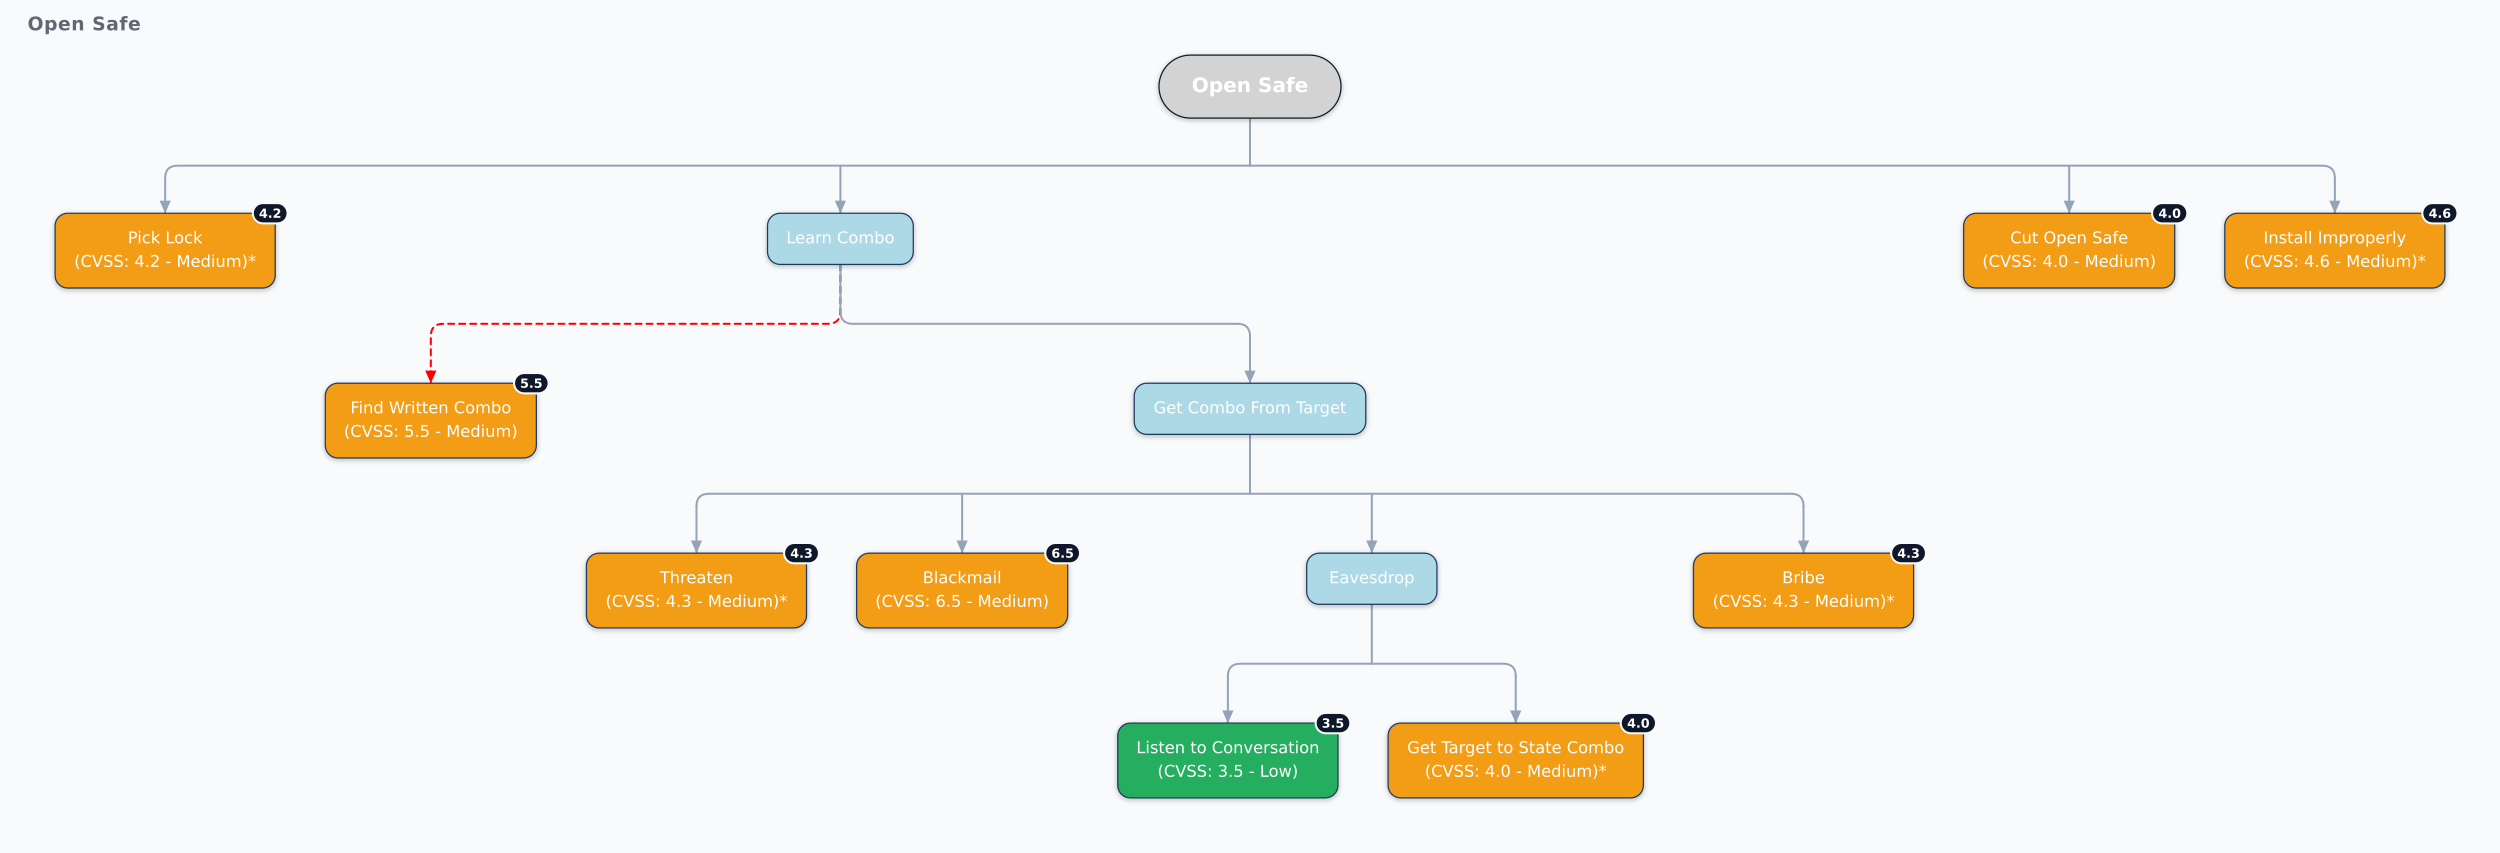
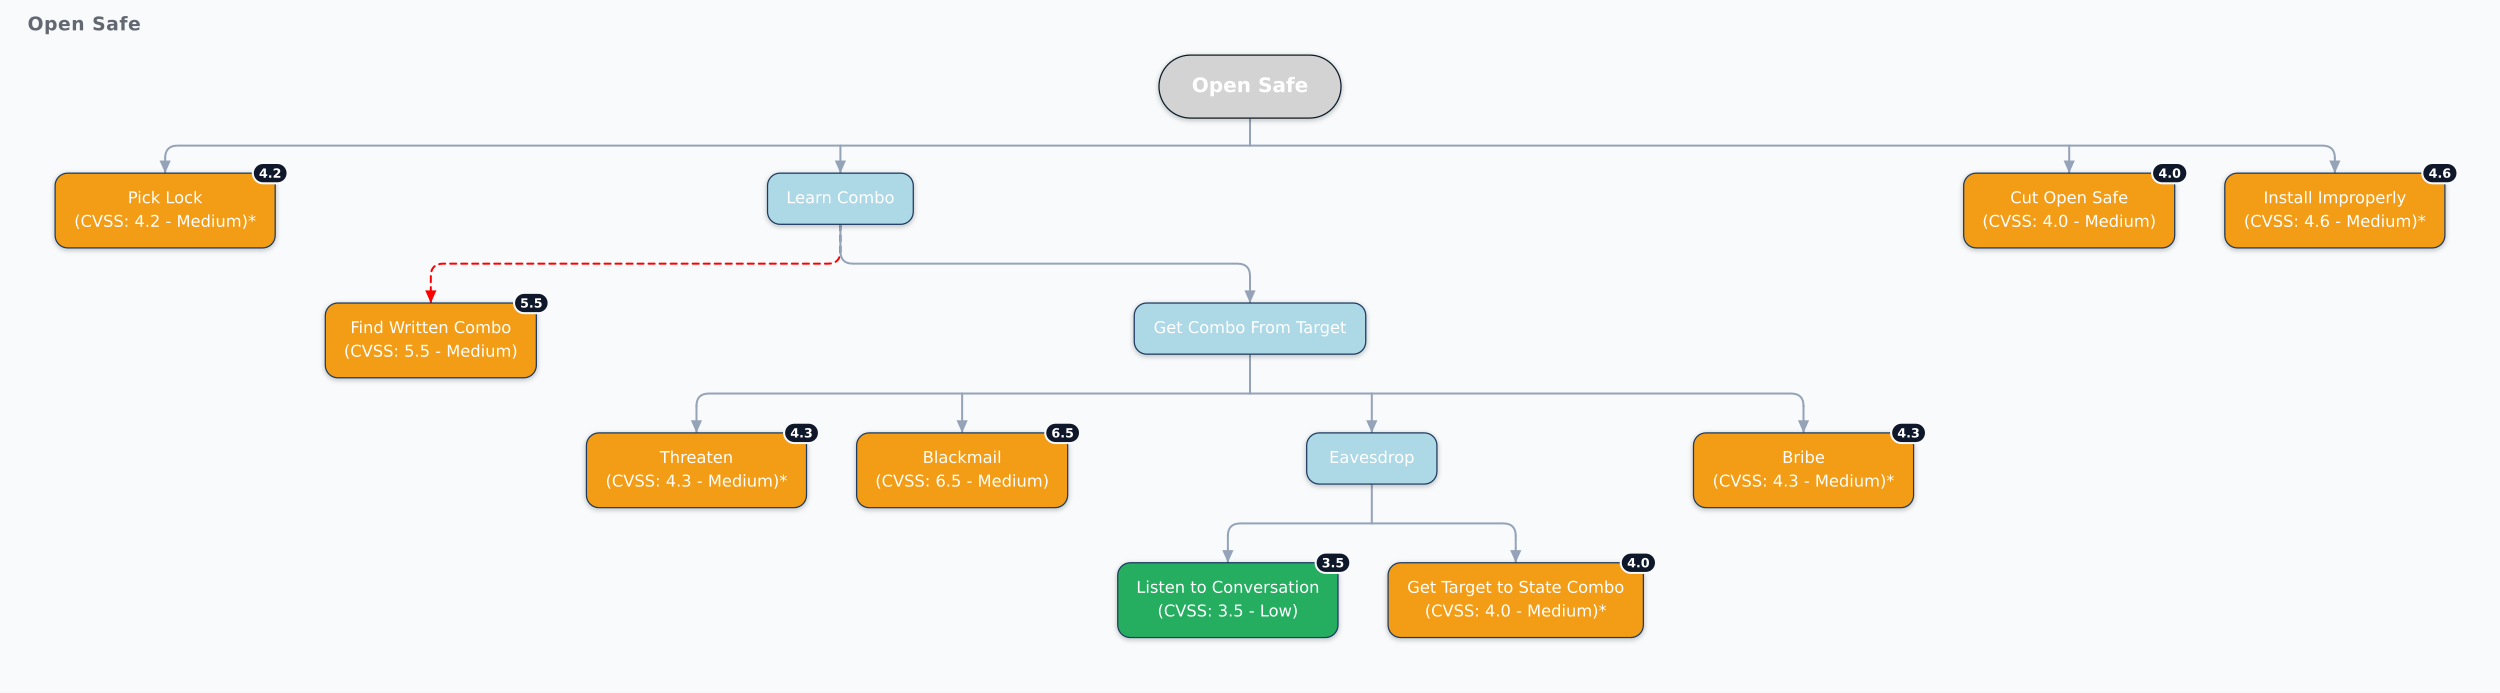
- <svg xmlns="http://www.w3.org/2000/svg" width="1996.15" height="681.08" viewBox="-44 -44 1996.15 681.08" preserveAspectRatio="xMidYMid meet" class="usv-svg usv-attacktrees" data-usv-engine="svg" data-usv-module="attacktrees" data-usv-theme="sv_default">
+ <svg xmlns="http://www.w3.org/2000/svg" width="1996.15" height="553.05" viewBox="-44 -44 1996.15 553.05" preserveAspectRatio="xMidYMid meet" class="usv-svg usv-attacktrees" data-usv-engine="svg" data-usv-module="attacktrees" data-usv-theme="sv_default">
  <defs>
    <filter id="usv-shadow-0" x="-20%" y="-20%" width="140%" height="140%">
      <feDropShadow dx="0" dy="1.2" stdDeviation="2.2" flood-color="#0f172a" flood-opacity="0.28" />
    </filter>
    <marker id="usv-arrow-1" viewBox="0 0 10 10" refX="9" refY="5" markerWidth="7" markerHeight="7" orient="auto-start-reverse">
      <path d="M 0 1 L 9 5 L 0 9 z" fill="#94a3b8" />
    </marker>
    <marker id="usv-arrow-2" viewBox="0 0 10 10" refX="9" refY="5" markerWidth="7" markerHeight="7" orient="auto-start-reverse">
      <path d="M 0 1 L 9 5 L 0 9 z" fill="red" />
    </marker>
  </defs>
  <style type="text/css">
.usv-attacktrees text { font-family: DejaVu Sans; }
.usv-attacktrees .usv-node:hover rect, .usv-attacktrees .usv-node:hover polygon { stroke-width: 2.2; }
</style>
-   <rect x="-44" y="-44" width="1996.15" height="681.08" rx="0" fill="#f8fafc" stroke="none" stroke-width="0" />
+   <rect x="-44" y="-44" width="1996.15" height="553.05" rx="0" fill="#f8fafc" stroke="none" stroke-width="0" />
  <g class="usv-rail" data-from="Open Safe">
-     <path d="M 87.87 98.28 Q 87.87 88.28 97.87 88.28 L 1810.29 88.28 Q 1820.29 88.28 1820.29 98.28" fill="none" stroke="#94a3b8" stroke-width="1.6" stroke-linecap="round" />
-     <path d="M 954.08 50.28 L 954.08 88.28" fill="none" stroke="#94a3b8" stroke-width="1.6" stroke-linecap="round" />
+     <path d="M 87.87 82.27 Q 87.87 72.27 97.87 72.27 L 1810.29 72.27 Q 1820.29 72.27 1820.29 82.27" fill="none" stroke="#94a3b8" stroke-width="1.6" stroke-linecap="round" />
+     <path d="M 954.08 50.28 L 954.08 72.27" fill="none" stroke="#94a3b8" stroke-width="1.6" stroke-linecap="round" />
  </g>
  <g class="usv-edge usv-edge--tree" data-from="Open Safe" data-to="Pick Lock">
-     <path d="M 87.87 98.28 L 87.87 126.28" fill="none" stroke="#94a3b8" stroke-width="1.6" stroke-linecap="round" marker-end="url(#usv-arrow-1)" />
+     <path d="M 87.87 82.27 L 87.87 94.25" fill="none" stroke="#94a3b8" stroke-width="1.6" stroke-linecap="round" marker-end="url(#usv-arrow-1)" />
  </g>
  <g class="usv-edge usv-edge--tree" data-from="Open Safe" data-to="Learn Combo">
-     <path d="M 627.03 88.28 L 627.03 126.28" fill="none" stroke="#94a3b8" stroke-width="1.6" stroke-linecap="round" marker-end="url(#usv-arrow-1)" />
+     <path d="M 627.03 72.27 L 627.03 94.25" fill="none" stroke="#94a3b8" stroke-width="1.6" stroke-linecap="round" marker-end="url(#usv-arrow-1)" />
  </g>
  <g class="usv-edge usv-edge--tree" data-from="Open Safe" data-to="Cut Open Safe">
-     <path d="M 1608.17 88.28 L 1608.17 126.28" fill="none" stroke="#94a3b8" stroke-width="1.6" stroke-linecap="round" marker-end="url(#usv-arrow-1)" />
+     <path d="M 1608.17 72.27 L 1608.17 94.25" fill="none" stroke="#94a3b8" stroke-width="1.6" stroke-linecap="round" marker-end="url(#usv-arrow-1)" />
  </g>
  <g class="usv-edge usv-edge--tree" data-from="Open Safe" data-to="Install Improperly">
-     <path d="M 1820.29 98.28 L 1820.29 126.28" fill="none" stroke="#94a3b8" stroke-width="1.6" stroke-linecap="round" marker-end="url(#usv-arrow-1)" />
+     <path d="M 1820.29 82.27 L 1820.29 94.25" fill="none" stroke="#94a3b8" stroke-width="1.6" stroke-linecap="round" marker-end="url(#usv-arrow-1)" />
  </g>
  <g class="usv-edge usv-edge--tree" data-from="Learn Combo" data-to="Find Written Combo">
-     <path d="M 627.03 167.13 L 627.03 204.55 Q 627.03 214.55 617.03 214.55 L 309.99 214.55 Q 299.99 214.55 299.99 224.55 L 299.99 261.98" fill="none" stroke="red" stroke-width="1.6" stroke-linecap="round" stroke-dasharray="4.8 4" marker-end="url(#usv-arrow-2)" />
+     <path d="M 627.03 135.1 L 627.03 156.53 Q 627.03 166.53 617.03 166.53 L 309.99 166.53 Q 299.99 166.53 299.99 176.53 L 299.99 197.95" fill="none" stroke="red" stroke-width="1.6" stroke-linecap="round" stroke-dasharray="4.8 4" marker-end="url(#usv-arrow-2)" />
  </g>
  <g class="usv-edge usv-edge--tree" data-from="Learn Combo" data-to="Get Combo From Target">
-     <path d="M 627.03 167.13 L 627.03 204.55 Q 627.03 214.55 637.03 214.55 L 944.08 214.55 Q 954.08 214.55 954.08 224.55 L 954.08 261.98" fill="none" stroke="#94a3b8" stroke-width="1.6" stroke-linecap="round" marker-end="url(#usv-arrow-1)" />
+     <path d="M 627.03 135.1 L 627.03 156.53 Q 627.03 166.53 637.03 166.53 L 944.08 166.53 Q 954.08 166.53 954.08 176.53 L 954.08 197.95" fill="none" stroke="#94a3b8" stroke-width="1.6" stroke-linecap="round" marker-end="url(#usv-arrow-1)" />
  </g>
  <g class="usv-rail" data-from="Get Combo From Target">
-     <path d="M 512.11 360.25 Q 512.11 350.25 522.11 350.25 L 1386.04 350.25 Q 1396.04 350.25 1396.04 360.25" fill="none" stroke="#94a3b8" stroke-width="1.6" stroke-linecap="round" />
-     <path d="M 954.08 302.83 L 954.08 350.25" fill="none" stroke="#94a3b8" stroke-width="1.6" stroke-linecap="round" />
+     <path d="M 512.11 280.23 Q 512.11 270.23 522.11 270.23 L 1386.04 270.23 Q 1396.04 270.23 1396.04 280.23" fill="none" stroke="#94a3b8" stroke-width="1.6" stroke-linecap="round" />
+     <path d="M 954.08 238.8 L 954.08 270.23" fill="none" stroke="#94a3b8" stroke-width="1.6" stroke-linecap="round" />
  </g>
  <g class="usv-edge usv-edge--tree" data-from="Get Combo From Target" data-to="Threaten">
-     <path d="M 512.11 360.25 L 512.11 397.68" fill="none" stroke="#94a3b8" stroke-width="1.6" stroke-linecap="round" marker-end="url(#usv-arrow-1)" />
+     <path d="M 512.11 280.23 L 512.11 301.65" fill="none" stroke="#94a3b8" stroke-width="1.6" stroke-linecap="round" marker-end="url(#usv-arrow-1)" />
  </g>
  <g class="usv-edge usv-edge--tree" data-from="Get Combo From Target" data-to="Blackmail">
-     <path d="M 724.23 350.25 L 724.23 397.68" fill="none" stroke="#94a3b8" stroke-width="1.6" stroke-linecap="round" marker-end="url(#usv-arrow-1)" />
+     <path d="M 724.23 270.23 L 724.23 301.65" fill="none" stroke="#94a3b8" stroke-width="1.6" stroke-linecap="round" marker-end="url(#usv-arrow-1)" />
  </g>
  <g class="usv-edge usv-edge--tree" data-from="Get Combo From Target" data-to="Eavesdrop">
-     <path d="M 1051.33 350.25 L 1051.33 397.68" fill="none" stroke="#94a3b8" stroke-width="1.6" stroke-linecap="round" marker-end="url(#usv-arrow-1)" />
+     <path d="M 1051.33 270.23 L 1051.33 301.65" fill="none" stroke="#94a3b8" stroke-width="1.6" stroke-linecap="round" marker-end="url(#usv-arrow-1)" />
  </g>
  <g class="usv-edge usv-edge--tree" data-from="Get Combo From Target" data-to="Bribe">
-     <path d="M 1396.04 360.25 L 1396.04 397.68" fill="none" stroke="#94a3b8" stroke-width="1.6" stroke-linecap="round" marker-end="url(#usv-arrow-1)" />
+     <path d="M 1396.04 280.23 L 1396.04 301.65" fill="none" stroke="#94a3b8" stroke-width="1.6" stroke-linecap="round" marker-end="url(#usv-arrow-1)" />
  </g>
  <g class="usv-rail" data-from="Eavesdrop">
-     <path d="M 936.41 495.95 Q 936.41 485.95 946.41 485.95 L 1156.25 485.95 Q 1166.25 485.95 1166.25 495.95" fill="none" stroke="#94a3b8" stroke-width="1.6" stroke-linecap="round" />
-     <path d="M 1051.33 438.53 L 1051.33 485.95" fill="none" stroke="#94a3b8" stroke-width="1.6" stroke-linecap="round" />
+     <path d="M 936.41 383.93 Q 936.41 373.93 946.41 373.93 L 1156.25 373.93 Q 1166.25 373.93 1166.25 383.93" fill="none" stroke="#94a3b8" stroke-width="1.6" stroke-linecap="round" />
+     <path d="M 1051.33 342.5 L 1051.33 373.93" fill="none" stroke="#94a3b8" stroke-width="1.6" stroke-linecap="round" />
  </g>
  <g class="usv-edge usv-edge--tree" data-from="Eavesdrop" data-to="Listen to Conversation">
-     <path d="M 936.41 495.95 L 936.41 533.38" fill="none" stroke="#94a3b8" stroke-width="1.6" stroke-linecap="round" marker-end="url(#usv-arrow-1)" />
+     <path d="M 936.41 383.93 L 936.41 405.35" fill="none" stroke="#94a3b8" stroke-width="1.6" stroke-linecap="round" marker-end="url(#usv-arrow-1)" />
  </g>
  <g class="usv-edge usv-edge--tree" data-from="Eavesdrop" data-to="Get Target to State Combo">
-     <path d="M 1166.25 495.95 L 1166.25 533.38" fill="none" stroke="#94a3b8" stroke-width="1.6" stroke-linecap="round" marker-end="url(#usv-arrow-1)" />
+     <path d="M 1166.25 383.93 L 1166.25 405.35" fill="none" stroke="#94a3b8" stroke-width="1.6" stroke-linecap="round" marker-end="url(#usv-arrow-1)" />
  </g>
  <g class="usv-node usv-node--root" data-label="Open Safe" data-node-id="Open_Safe">
    <rect x="881.4" y="0" width="145.36" height="50.28" rx="25.14" fill="lightgrey" stroke="#0d1b2a" stroke-width="1" filter="url(#usv-shadow-0)" />
    <text x="954.08" y="29.54" text-anchor="middle" font-size="16" fill="#ffffff" font-weight="bold">Open Safe</text>
  </g>
  <g class="usv-node usv-node--node usv-sev--medium" data-cvss="4.2" data-label="Pick Lock" data-node-id="Pick_Lock">
-     <rect x="0" y="126.28" width="175.74" height="59.7" rx="10" fill="#f39c12" stroke="#1e3a5f" stroke-width="1" filter="url(#usv-shadow-0)" />
-     <text x="87.87" y="150.28" text-anchor="middle" font-size="13" fill="#ffffff">Pick Lock</text>
-     <text x="87.87" y="169.13" text-anchor="middle" font-size="13" fill="#ffffff">(CVSS: 4.2 - Medium)*</text>
+     <rect x="0" y="94.25" width="175.74" height="59.7" rx="10" fill="#f39c12" stroke="#1e3a5f" stroke-width="1" filter="url(#usv-shadow-0)" />
+     <text x="87.87" y="118.25" text-anchor="middle" font-size="13" fill="#ffffff">Pick Lock</text>
+     <text x="87.87" y="137.1" text-anchor="middle" font-size="13" fill="#ffffff">(CVSS: 4.2 - Medium)*</text>
  </g>
  <g class="usv-node usv-node--node" data-label="Learn Combo" data-node-id="Learn_Combo">
-     <rect x="568.84" y="126.28" width="116.38" height="40.85" rx="10" fill="lightblue" stroke="#1e3a5f" stroke-width="1" filter="url(#usv-shadow-0)" />
-     <text x="627.03" y="150.28" text-anchor="middle" font-size="13" fill="#ffffff">Learn Combo</text>
+     <rect x="568.84" y="94.25" width="116.38" height="40.85" rx="10" fill="lightblue" stroke="#1e3a5f" stroke-width="1" filter="url(#usv-shadow-0)" />
+     <text x="627.03" y="118.25" text-anchor="middle" font-size="13" fill="#ffffff">Learn Combo</text>
  </g>
  <g class="usv-node usv-node--node usv-sev--medium" data-cvss="4.0" data-label="Cut Open Safe" data-node-id="Cut_Open_Safe">
-     <rect x="1523.91" y="126.28" width="168.51" height="59.7" rx="10" fill="#f39c12" stroke="#1e3a5f" stroke-width="1" filter="url(#usv-shadow-0)" />
-     <text x="1608.17" y="150.28" text-anchor="middle" font-size="13" fill="#ffffff">Cut Open Safe</text>
-     <text x="1608.17" y="169.13" text-anchor="middle" font-size="13" fill="#ffffff">(CVSS: 4.0 - Medium)</text>
+     <rect x="1523.91" y="94.25" width="168.51" height="59.7" rx="10" fill="#f39c12" stroke="#1e3a5f" stroke-width="1" filter="url(#usv-shadow-0)" />
+     <text x="1608.17" y="118.25" text-anchor="middle" font-size="13" fill="#ffffff">Cut Open Safe</text>
+     <text x="1608.17" y="137.1" text-anchor="middle" font-size="13" fill="#ffffff">(CVSS: 4.0 - Medium)</text>
  </g>
  <g class="usv-node usv-node--node usv-sev--medium" data-cvss="4.6" data-label="Install Improperly" data-node-id="Install_Improperly">
-     <rect x="1732.42" y="126.28" width="175.74" height="59.7" rx="10" fill="#f39c12" stroke="#1e3a5f" stroke-width="1" filter="url(#usv-shadow-0)" />
-     <text x="1820.29" y="150.28" text-anchor="middle" font-size="13" fill="#ffffff">Install Improperly</text>
-     <text x="1820.29" y="169.13" text-anchor="middle" font-size="13" fill="#ffffff">(CVSS: 4.6 - Medium)*</text>
+     <rect x="1732.42" y="94.25" width="175.74" height="59.7" rx="10" fill="#f39c12" stroke="#1e3a5f" stroke-width="1" filter="url(#usv-shadow-0)" />
+     <text x="1820.29" y="118.25" text-anchor="middle" font-size="13" fill="#ffffff">Install Improperly</text>
+     <text x="1820.29" y="137.1" text-anchor="middle" font-size="13" fill="#ffffff">(CVSS: 4.6 - Medium)*</text>
  </g>
  <g class="usv-node usv-node--node usv-sev--medium" data-cvss="5.5" data-label="Find Written Combo" data-node-id="Find_Written_Combo">
-     <rect x="215.74" y="261.98" width="168.51" height="59.7" rx="10" fill="#f39c12" stroke="#1e3a5f" stroke-width="1" filter="url(#usv-shadow-0)" />
-     <text x="299.99" y="285.98" text-anchor="middle" font-size="13" fill="#ffffff">Find Written Combo</text>
-     <text x="299.99" y="304.83" text-anchor="middle" font-size="13" fill="#ffffff">(CVSS: 5.5 - Medium)</text>
+     <rect x="215.74" y="197.95" width="168.51" height="59.7" rx="10" fill="#f39c12" stroke="#1e3a5f" stroke-width="1" filter="url(#usv-shadow-0)" />
+     <text x="299.99" y="221.95" text-anchor="middle" font-size="13" fill="#ffffff">Find Written Combo</text>
+     <text x="299.99" y="240.8" text-anchor="middle" font-size="13" fill="#ffffff">(CVSS: 5.5 - Medium)</text>
  </g>
  <g class="usv-node usv-node--node" data-label="Get Combo From Target" data-node-id="Get_Combo_From_Target">
-     <rect x="861.65" y="261.98" width="184.86" height="40.85" rx="10" fill="lightblue" stroke="#1e3a5f" stroke-width="1" filter="url(#usv-shadow-0)" />
-     <text x="954.08" y="285.98" text-anchor="middle" font-size="13" fill="#ffffff">Get Combo From Target</text>
+     <rect x="861.65" y="197.95" width="184.86" height="40.85" rx="10" fill="lightblue" stroke="#1e3a5f" stroke-width="1" filter="url(#usv-shadow-0)" />
+     <text x="954.08" y="221.95" text-anchor="middle" font-size="13" fill="#ffffff">Get Combo From Target</text>
  </g>
  <g class="usv-node usv-node--node usv-sev--medium" data-cvss="4.3" data-label="Threaten" data-node-id="Threaten">
-     <rect x="424.24" y="397.68" width="175.74" height="59.7" rx="10" fill="#f39c12" stroke="#1e3a5f" stroke-width="1" filter="url(#usv-shadow-0)" />
-     <text x="512.11" y="421.68" text-anchor="middle" font-size="13" fill="#ffffff">Threaten</text>
-     <text x="512.11" y="440.53" text-anchor="middle" font-size="13" fill="#ffffff">(CVSS: 4.3 - Medium)*</text>
+     <rect x="424.24" y="301.65" width="175.74" height="59.7" rx="10" fill="#f39c12" stroke="#1e3a5f" stroke-width="1" filter="url(#usv-shadow-0)" />
+     <text x="512.11" y="325.65" text-anchor="middle" font-size="13" fill="#ffffff">Threaten</text>
+     <text x="512.11" y="344.5" text-anchor="middle" font-size="13" fill="#ffffff">(CVSS: 4.3 - Medium)*</text>
  </g>
  <g class="usv-node usv-node--node usv-sev--medium" data-cvss="6.5" data-label="Blackmail" data-node-id="Blackmail">
-     <rect x="639.98" y="397.68" width="168.51" height="59.7" rx="10" fill="#f39c12" stroke="#1e3a5f" stroke-width="1" filter="url(#usv-shadow-0)" />
-     <text x="724.23" y="421.68" text-anchor="middle" font-size="13" fill="#ffffff">Blackmail</text>
-     <text x="724.23" y="440.53" text-anchor="middle" font-size="13" fill="#ffffff">(CVSS: 6.5 - Medium)</text>
+     <rect x="639.98" y="301.65" width="168.51" height="59.7" rx="10" fill="#f39c12" stroke="#1e3a5f" stroke-width="1" filter="url(#usv-shadow-0)" />
+     <text x="724.23" y="325.65" text-anchor="middle" font-size="13" fill="#ffffff">Blackmail</text>
+     <text x="724.23" y="344.5" text-anchor="middle" font-size="13" fill="#ffffff">(CVSS: 6.5 - Medium)</text>
  </g>
  <g class="usv-node usv-node--node" data-label="Eavesdrop" data-node-id="Eavesdrop">
-     <rect x="999.33" y="397.68" width="104" height="40.85" rx="10" fill="lightblue" stroke="#1e3a5f" stroke-width="1" filter="url(#usv-shadow-0)" />
-     <text x="1051.33" y="421.68" text-anchor="middle" font-size="13" fill="#ffffff">Eavesdrop</text>
+     <rect x="999.33" y="301.65" width="104" height="40.85" rx="10" fill="lightblue" stroke="#1e3a5f" stroke-width="1" filter="url(#usv-shadow-0)" />
+     <text x="1051.33" y="325.65" text-anchor="middle" font-size="13" fill="#ffffff">Eavesdrop</text>
  </g>
  <g class="usv-node usv-node--node usv-sev--medium" data-cvss="4.3" data-label="Bribe" data-node-id="Bribe">
-     <rect x="1308.18" y="397.68" width="175.74" height="59.7" rx="10" fill="#f39c12" stroke="#1e3a5f" stroke-width="1" filter="url(#usv-shadow-0)" />
-     <text x="1396.04" y="421.68" text-anchor="middle" font-size="13" fill="#ffffff">Bribe</text>
-     <text x="1396.04" y="440.53" text-anchor="middle" font-size="13" fill="#ffffff">(CVSS: 4.3 - Medium)*</text>
+     <rect x="1308.18" y="301.65" width="175.74" height="59.7" rx="10" fill="#f39c12" stroke="#1e3a5f" stroke-width="1" filter="url(#usv-shadow-0)" />
+     <text x="1396.04" y="325.65" text-anchor="middle" font-size="13" fill="#ffffff">Bribe</text>
+     <text x="1396.04" y="344.5" text-anchor="middle" font-size="13" fill="#ffffff">(CVSS: 4.3 - Medium)*</text>
  </g>
  <g class="usv-node usv-node--node usv-sev--low" data-cvss="3.5" data-label="Listen to Conversation" data-node-id="Listen_to_Conversation">
-     <rect x="848.48" y="533.38" width="175.85" height="59.7" rx="10" fill="#27ae60" stroke="#1e3a5f" stroke-width="1" filter="url(#usv-shadow-0)" />
-     <text x="936.41" y="557.38" text-anchor="middle" font-size="13" fill="#ffffff">Listen to Conversation</text>
-     <text x="936.41" y="576.23" text-anchor="middle" font-size="13" fill="#ffffff">(CVSS: 3.5 - Low)</text>
+     <rect x="848.48" y="405.35" width="175.85" height="59.7" rx="10" fill="#27ae60" stroke="#1e3a5f" stroke-width="1" filter="url(#usv-shadow-0)" />
+     <text x="936.41" y="429.35" text-anchor="middle" font-size="13" fill="#ffffff">Listen to Conversation</text>
+     <text x="936.41" y="448.2" text-anchor="middle" font-size="13" fill="#ffffff">(CVSS: 3.5 - Low)</text>
  </g>
  <g class="usv-node usv-node--node usv-sev--medium" data-cvss="4.0" data-label="Get Target to State Combo" data-node-id="Get_Target_to_State_Combo">
-     <rect x="1064.33" y="533.38" width="203.85" height="59.7" rx="10" fill="#f39c12" stroke="#1e3a5f" stroke-width="1" filter="url(#usv-shadow-0)" />
-     <text x="1166.25" y="557.38" text-anchor="middle" font-size="13" fill="#ffffff">Get Target to State Combo</text>
-     <text x="1166.25" y="576.23" text-anchor="middle" font-size="13" fill="#ffffff">(CVSS: 4.0 - Medium)*</text>
+     <rect x="1064.33" y="405.35" width="203.85" height="59.7" rx="10" fill="#f39c12" stroke="#1e3a5f" stroke-width="1" filter="url(#usv-shadow-0)" />
+     <text x="1166.25" y="429.35" text-anchor="middle" font-size="13" fill="#ffffff">Get Target to State Combo</text>
+     <text x="1166.25" y="448.2" text-anchor="middle" font-size="13" fill="#ffffff">(CVSS: 4.0 - Medium)*</text>
  </g>
  <g class="usv-badge usv-badge--cvss" data-value="4.2">
-     <rect x="157.85" y="118.16" width="27.78" height="16.22" rx="8.11" fill="#0f172a" stroke="#f8fafc" stroke-width="1.62" />
-     <text x="171.74" y="129.93" text-anchor="middle" font-size="10.14" font-weight="bold" fill="#ffffff">4.2</text>
+     <rect x="157.85" y="86.14" width="27.78" height="16.22" rx="8.11" fill="#0f172a" stroke="#f8fafc" stroke-width="1.62" />
+     <text x="171.74" y="97.9" text-anchor="middle" font-size="10.14" font-weight="bold" fill="#ffffff">4.2</text>
  </g>
  <g class="usv-badge usv-badge--cvss" data-value="4.0">
-     <rect x="1674.33" y="118.16" width="28.18" height="16.22" rx="8.11" fill="#0f172a" stroke="#f8fafc" stroke-width="1.62" />
-     <text x="1688.42" y="129.93" text-anchor="middle" font-size="10.14" font-weight="bold" fill="#ffffff">4.0</text>
+     <rect x="1674.33" y="86.14" width="28.18" height="16.22" rx="8.11" fill="#0f172a" stroke="#f8fafc" stroke-width="1.62" />
+     <text x="1688.42" y="97.9" text-anchor="middle" font-size="10.14" font-weight="bold" fill="#ffffff">4.0</text>
  </g>
  <g class="usv-badge usv-badge--cvss" data-value="4.6">
-     <rect x="1890.1" y="118.16" width="28.12" height="16.22" rx="8.11" fill="#0f172a" stroke="#f8fafc" stroke-width="1.62" />
-     <text x="1904.15" y="129.93" text-anchor="middle" font-size="10.14" font-weight="bold" fill="#ffffff">4.6</text>
+     <rect x="1890.1" y="86.14" width="28.12" height="16.22" rx="8.11" fill="#0f172a" stroke="#f8fafc" stroke-width="1.62" />
+     <text x="1904.15" y="97.9" text-anchor="middle" font-size="10.14" font-weight="bold" fill="#ffffff">4.6</text>
  </g>
  <g class="usv-badge usv-badge--cvss" data-value="5.5">
-     <rect x="366.43" y="253.86" width="27.63" height="16.22" rx="8.11" fill="#0f172a" stroke="#f8fafc" stroke-width="1.62" />
-     <text x="380.24" y="265.63" text-anchor="middle" font-size="10.14" font-weight="bold" fill="#ffffff">5.5</text>
+     <rect x="366.43" y="189.84" width="27.63" height="16.22" rx="8.11" fill="#0f172a" stroke="#f8fafc" stroke-width="1.62" />
+     <text x="380.24" y="201.6" text-anchor="middle" font-size="10.14" font-weight="bold" fill="#ffffff">5.5</text>
  </g>
  <g class="usv-badge usv-badge--cvss" data-value="4.3">
-     <rect x="582.05" y="389.56" width="27.85" height="16.22" rx="8.11" fill="#0f172a" stroke="#f8fafc" stroke-width="1.62" />
-     <text x="595.98" y="401.33" text-anchor="middle" font-size="10.14" font-weight="bold" fill="#ffffff">4.3</text>
+     <rect x="582.05" y="293.54" width="27.85" height="16.22" rx="8.11" fill="#0f172a" stroke="#f8fafc" stroke-width="1.62" />
+     <text x="595.98" y="305.3" text-anchor="middle" font-size="10.14" font-weight="bold" fill="#ffffff">4.3</text>
  </g>
  <g class="usv-badge usv-badge--cvss" data-value="6.5">
-     <rect x="790.59" y="389.56" width="27.78" height="16.22" rx="8.11" fill="#0f172a" stroke="#f8fafc" stroke-width="1.62" />
-     <text x="804.48" y="401.33" text-anchor="middle" font-size="10.14" font-weight="bold" fill="#ffffff">6.5</text>
+     <rect x="790.59" y="293.54" width="27.78" height="16.22" rx="8.11" fill="#0f172a" stroke="#f8fafc" stroke-width="1.62" />
+     <text x="804.48" y="305.3" text-anchor="middle" font-size="10.14" font-weight="bold" fill="#ffffff">6.5</text>
  </g>
  <g class="usv-badge usv-badge--cvss" data-value="4.3">
-     <rect x="1465.99" y="389.56" width="27.85" height="16.22" rx="8.11" fill="#0f172a" stroke="#f8fafc" stroke-width="1.62" />
-     <text x="1479.91" y="401.33" text-anchor="middle" font-size="10.14" font-weight="bold" fill="#ffffff">4.3</text>
+     <rect x="1465.99" y="293.54" width="27.85" height="16.22" rx="8.11" fill="#0f172a" stroke="#f8fafc" stroke-width="1.62" />
+     <text x="1479.91" y="305.3" text-anchor="middle" font-size="10.14" font-weight="bold" fill="#ffffff">4.3</text>
  </g>
  <g class="usv-badge usv-badge--cvss" data-value="3.5">
-     <rect x="1006.46" y="525.26" width="27.73" height="16.22" rx="8.11" fill="#0f172a" stroke="#f8fafc" stroke-width="1.62" />
-     <text x="1020.33" y="537.03" text-anchor="middle" font-size="10.14" font-weight="bold" fill="#ffffff">3.5</text>
+     <rect x="1006.46" y="397.24" width="27.73" height="16.22" rx="8.11" fill="#0f172a" stroke="#f8fafc" stroke-width="1.62" />
+     <text x="1020.33" y="409" text-anchor="middle" font-size="10.14" font-weight="bold" fill="#ffffff">3.5</text>
  </g>
  <g class="usv-badge usv-badge--cvss" data-value="4.0">
-     <rect x="1250.09" y="525.26" width="28.18" height="16.22" rx="8.11" fill="#0f172a" stroke="#f8fafc" stroke-width="1.62" />
-     <text x="1264.18" y="537.03" text-anchor="middle" font-size="10.14" font-weight="bold" fill="#ffffff">4.0</text>
+     <rect x="1250.09" y="397.24" width="28.18" height="16.22" rx="8.11" fill="#0f172a" stroke="#f8fafc" stroke-width="1.62" />
+     <text x="1264.18" y="409" text-anchor="middle" font-size="10.14" font-weight="bold" fill="#ffffff">4.0</text>
  </g>
  <text x="-22" y="-19.8" text-anchor="start" font-size="15" font-weight="600" fill="#111827" opacity="0.65" letter-spacing="0.4">Open Safe</text>
</svg>
